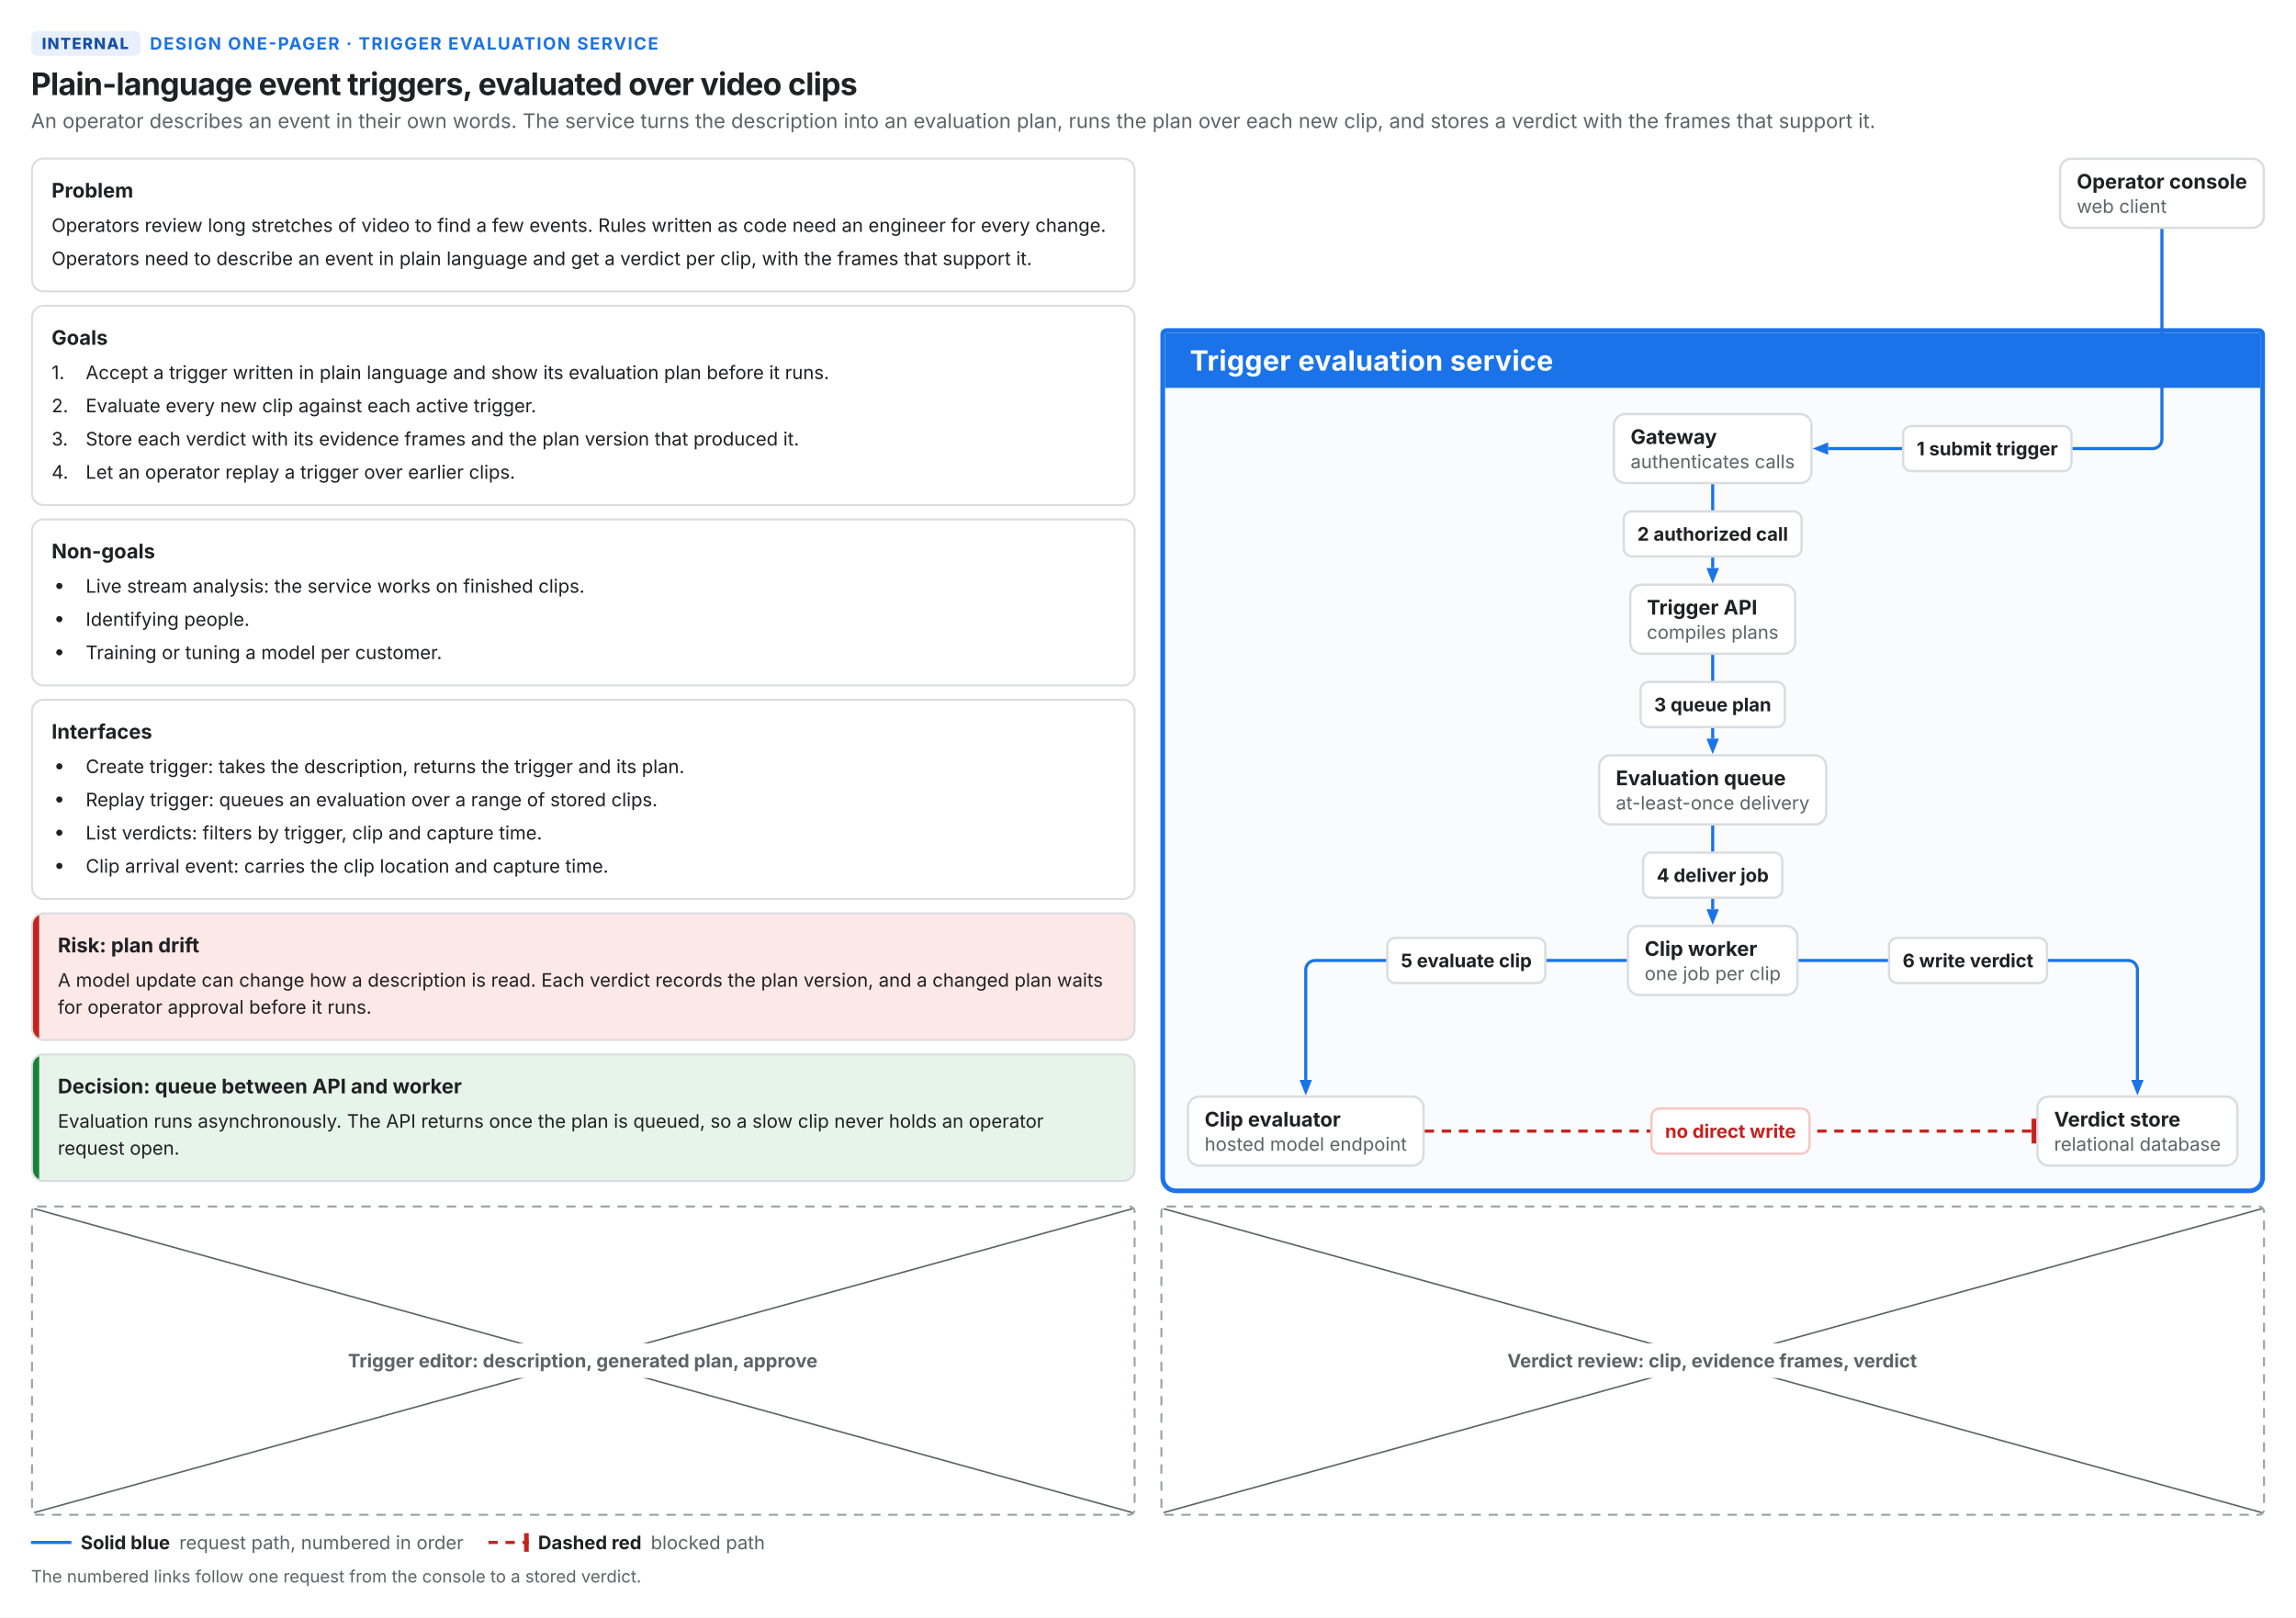
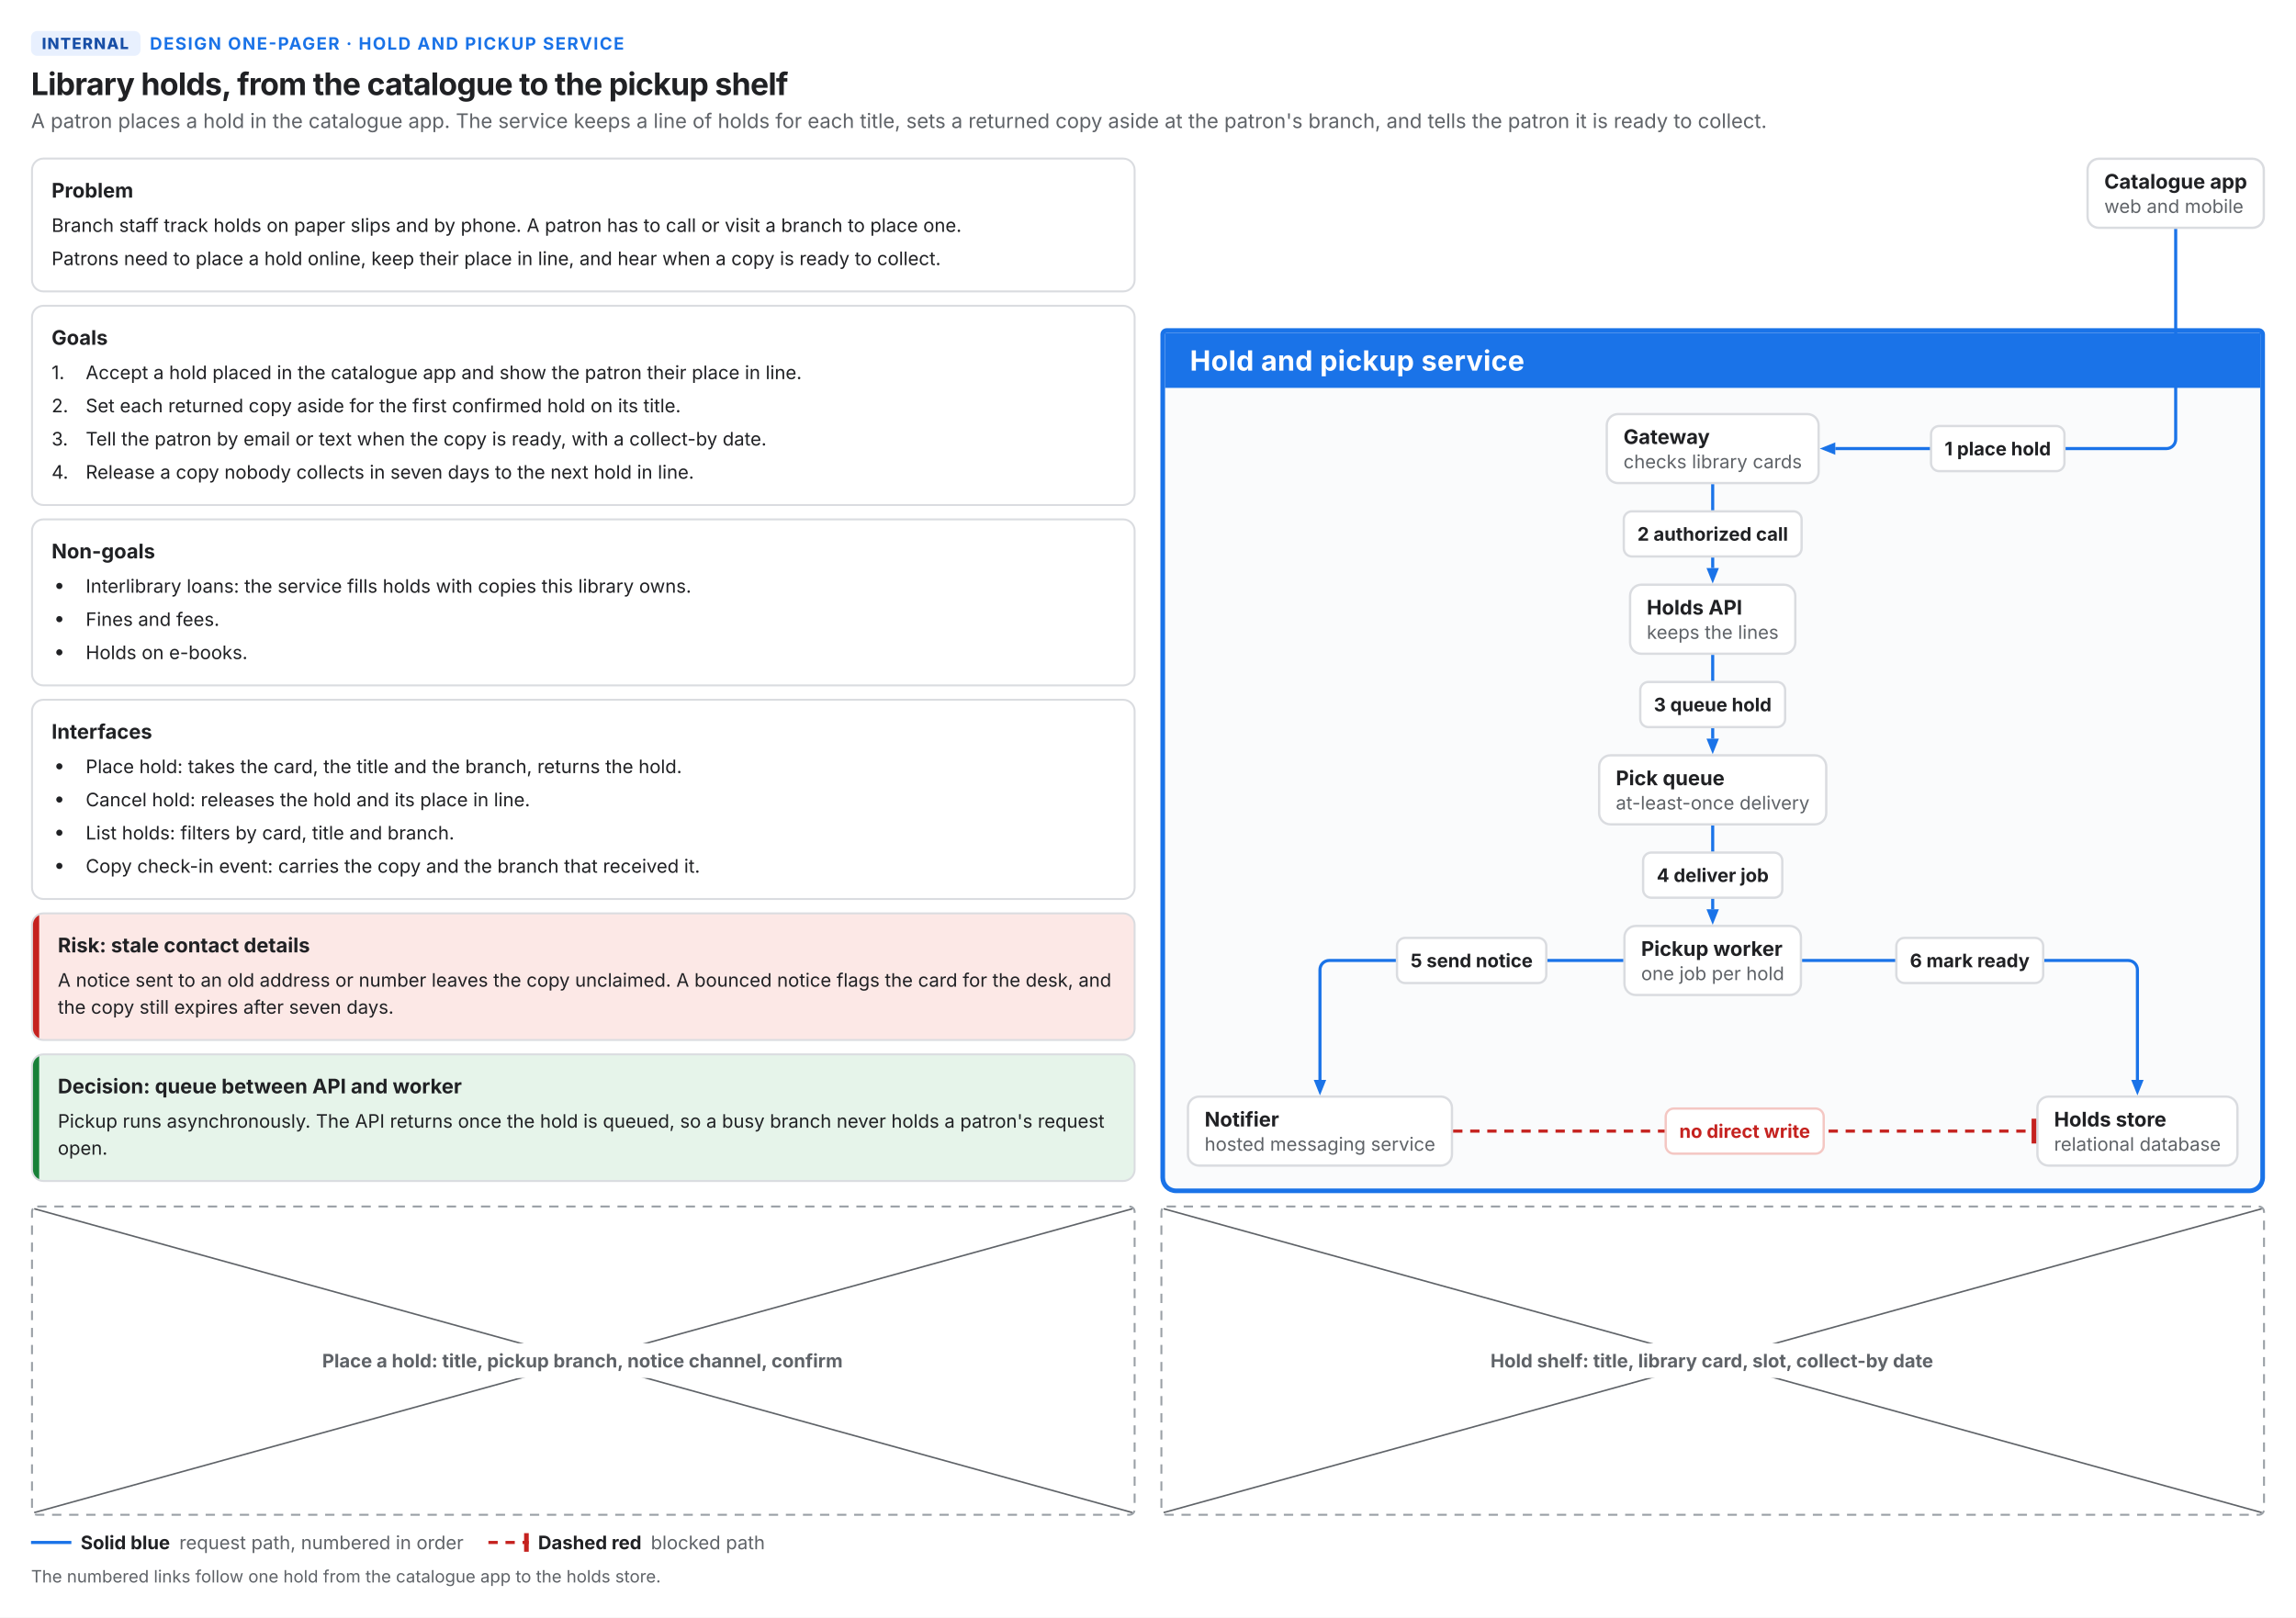
<svg xmlns="http://www.w3.org/2000/svg" width="1480" height="1042.8" viewBox="0 0 1480 1042.8">
  <rect x="0" y="0" width="1480" height="1042.8" fill="#FFFFFF" />
  <defs>
    <marker id="arrow-center-blue" viewBox="0 0 10 8" refX="10" refY="4" markerWidth="10" markerHeight="8" markerUnits="userSpaceOnUse" orient="auto">
      <path d="M 0 0 L 10 4 L 0 8 Z" fill="#1A73E8" />
    </marker>
  </defs>
  <g data-id="" data-tag="Page">
    <g data-id="/kicker" data-tag="Kicker">
      <rect x="20" y="20" width="70.61" height="16" rx="4" fill="#E8F0FE" />
      <text x="27" y="31.64" xml:space="preserve" font-family="Inter" font-size="10" font-weight="800" letter-spacing="0.7" fill="#174EA6">INTERNAL</text>
-       <text x="96.61" y="32" xml:space="preserve" font-family="Inter" font-size="11" font-weight="700" letter-spacing="0.88" fill="#1A73E8">DESIGN ONE-PAGER · TRIGGER EVALUATION SERVICE</text>
+       <text x="96.61" y="32" xml:space="preserve" font-family="Inter" font-size="11" font-weight="700" letter-spacing="0.88" fill="#1A73E8">DESIGN ONE-PAGER · HOLD AND PICKUP SERVICE</text>
    </g>
    <g data-id="/title" data-tag="Title">
-       <text x="20" y="61.28" xml:space="preserve" font-family="Inter" font-size="20" font-weight="700" letter-spacing="-0.4" fill="#202124">Plain-language event triggers, evaluated over video clips</text>
+       <text x="20" y="61.28" xml:space="preserve" font-family="Inter" font-size="20" font-weight="700" letter-spacing="-0.4" fill="#202124">Library holds, from the catalogue to the pickup shelf</text>
    </g>
    <g data-id="/lede" data-tag="Lede">
-       <text x="20" y="82.53" xml:space="preserve" font-family="Inter" font-size="13" font-weight="400" fill="#5F6368">An operator describes an event in their own words. The service turns the description into an evaluation plan, runs the plan over each new clip, and stores a verdict with the frames that support it.</text>
+       <text x="20" y="82.53" xml:space="preserve" font-family="Inter" font-size="13" font-weight="400" fill="#5F6368">A patron places a hold in the catalogue app. The service keeps a line of holds for each title, sets a returned copy aside at the patron's branch, and tells the patron it is ready to collect.</text>
    </g>
    <g data-id="/body" data-tag="Body">
      <g data-id="/body/0" data-tag="Row">
        <g data-id="/body/0/children/0" data-tag="Col">
          <g data-id="/body/0/children/0/children/0" data-tag="Text">
            <rect x="20.63" y="102.22" width="710.75" height="85.65" rx="7.38" fill="#FFFFFF" stroke="#DADCE0" stroke-width="1.25" />
            <text x="33.25" y="127.38" xml:space="preserve" font-family="Inter" font-size="13" font-weight="700" fill="#202124">Problem</text>
-             <text x="33.25" y="149.52" xml:space="preserve" font-family="Inter" font-size="12" font-weight="400" fill="#202124">Operators review long stretches of video to find a few events. Rules written as code need an engineer for every change.</text>
-             <text x="33.25" y="170.92" xml:space="preserve" font-family="Inter" font-size="12" font-weight="400" fill="#202124">Operators need to describe an event in plain language and get a verdict per clip, with the frames that support it.</text>
+             <text x="33.25" y="149.52" xml:space="preserve" font-family="Inter" font-size="12" font-weight="400" fill="#202124">Branch staff track holds on paper slips and by phone. A patron has to call or visit a branch to place one.</text>
+             <text x="33.25" y="170.92" xml:space="preserve" font-family="Inter" font-size="12" font-weight="400" fill="#202124">Patrons need to place a hold online, keep their place in line, and hear when a copy is ready to collect.</text>
          </g>
          <g data-id="/body/0/children/0/children/1" data-tag="Text">
            <rect x="20.63" y="197.13" width="710.75" height="128.45" rx="7.38" fill="#FFFFFF" stroke="#DADCE0" stroke-width="1.25" />
            <text x="33.25" y="222.28" xml:space="preserve" font-family="Inter" font-size="13" font-weight="700" fill="#202124">Goals</text>
            <text x="33.25" y="244.42" xml:space="preserve" font-family="Inter" font-size="12" font-weight="400" fill="#202124">1.</text>
-             <text x="55.25" y="244.42" xml:space="preserve" font-family="Inter" font-size="12" font-weight="400" fill="#202124">Accept a trigger written in plain language and show its evaluation plan before it runs.</text>
+             <text x="55.25" y="244.42" xml:space="preserve" font-family="Inter" font-size="12" font-weight="400" fill="#202124">Accept a hold placed in the catalogue app and show the patron their place in line.</text>
            <text x="33.25" y="265.82" xml:space="preserve" font-family="Inter" font-size="12" font-weight="400" fill="#202124">2.</text>
-             <text x="55.25" y="265.82" xml:space="preserve" font-family="Inter" font-size="12" font-weight="400" fill="#202124">Evaluate every new clip against each active trigger.</text>
+             <text x="55.25" y="265.82" xml:space="preserve" font-family="Inter" font-size="12" font-weight="400" fill="#202124">Set each returned copy aside for the first confirmed hold on its title.</text>
            <text x="33.25" y="287.22" xml:space="preserve" font-family="Inter" font-size="12" font-weight="400" fill="#202124">3.</text>
-             <text x="55.25" y="287.22" xml:space="preserve" font-family="Inter" font-size="12" font-weight="400" fill="#202124">Store each verdict with its evidence frames and the plan version that produced it.</text>
+             <text x="55.25" y="287.22" xml:space="preserve" font-family="Inter" font-size="12" font-weight="400" fill="#202124">Tell the patron by email or text when the copy is ready, with a collect-by date.</text>
            <text x="33.25" y="308.62" xml:space="preserve" font-family="Inter" font-size="12" font-weight="400" fill="#202124">4.</text>
-             <text x="55.25" y="308.62" xml:space="preserve" font-family="Inter" font-size="12" font-weight="400" fill="#202124">Let an operator replay a trigger over earlier clips.</text>
+             <text x="55.25" y="308.62" xml:space="preserve" font-family="Inter" font-size="12" font-weight="400" fill="#202124">Release a copy nobody collects in seven days to the next hold in line.</text>
          </g>
          <g data-id="/body/0/children/0/children/2" data-tag="Text">
            <rect x="20.63" y="334.83" width="710.75" height="107.05" rx="7.38" fill="#FFFFFF" stroke="#DADCE0" stroke-width="1.25" />
            <circle cx="38.25" cy="377.75" r="2" fill="#202124" />
            <circle cx="38.25" cy="399.15" r="2" fill="#202124" />
            <circle cx="38.25" cy="420.55" r="2" fill="#202124" />
            <text x="33.25" y="359.98" xml:space="preserve" font-family="Inter" font-size="13" font-weight="700" fill="#202124">Non-goals</text>
-             <text x="55.25" y="382.12" xml:space="preserve" font-family="Inter" font-size="12" font-weight="400" fill="#202124">Live stream analysis: the service works on finished clips.</text>
-             <text x="55.25" y="403.52" xml:space="preserve" font-family="Inter" font-size="12" font-weight="400" fill="#202124">Identifying people.</text>
-             <text x="55.25" y="424.92" xml:space="preserve" font-family="Inter" font-size="12" font-weight="400" fill="#202124">Training or tuning a model per customer.</text>
+             <text x="55.25" y="382.12" xml:space="preserve" font-family="Inter" font-size="12" font-weight="400" fill="#202124">Interlibrary loans: the service fills holds with copies this library owns.</text>
+             <text x="55.25" y="403.52" xml:space="preserve" font-family="Inter" font-size="12" font-weight="400" fill="#202124">Fines and fees.</text>
+             <text x="55.25" y="424.92" xml:space="preserve" font-family="Inter" font-size="12" font-weight="400" fill="#202124">Holds on e-books.</text>
          </g>
          <g data-id="/body/0/children/0/children/3" data-tag="Text">
            <rect x="20.63" y="451.13" width="710.75" height="128.45" rx="7.38" fill="#FFFFFF" stroke="#DADCE0" stroke-width="1.25" />
            <circle cx="38.25" cy="494.05" r="2" fill="#202124" />
            <circle cx="38.25" cy="515.45" r="2" fill="#202124" />
            <circle cx="38.25" cy="536.85" r="2" fill="#202124" />
            <circle cx="38.25" cy="558.25" r="2" fill="#202124" />
            <text x="33.25" y="476.28" xml:space="preserve" font-family="Inter" font-size="13" font-weight="700" fill="#202124">Interfaces</text>
-             <text x="55.25" y="498.42" xml:space="preserve" font-family="Inter" font-size="12" font-weight="400" fill="#202124">Create trigger: takes the description, returns the trigger and its plan.</text>
-             <text x="55.25" y="519.82" xml:space="preserve" font-family="Inter" font-size="12" font-weight="400" fill="#202124">Replay trigger: queues an evaluation over a range of stored clips.</text>
-             <text x="55.25" y="541.22" xml:space="preserve" font-family="Inter" font-size="12" font-weight="400" fill="#202124">List verdicts: filters by trigger, clip and capture time.</text>
-             <text x="55.25" y="562.62" xml:space="preserve" font-family="Inter" font-size="12" font-weight="400" fill="#202124">Clip arrival event: carries the clip location and capture time.</text>
+             <text x="55.25" y="498.42" xml:space="preserve" font-family="Inter" font-size="12" font-weight="400" fill="#202124">Place hold: takes the card, the title and the branch, returns the hold.</text>
+             <text x="55.25" y="519.82" xml:space="preserve" font-family="Inter" font-size="12" font-weight="400" fill="#202124">Cancel hold: releases the hold and its place in line.</text>
+             <text x="55.25" y="541.22" xml:space="preserve" font-family="Inter" font-size="12" font-weight="400" fill="#202124">List holds: filters by card, title and branch.</text>
+             <text x="55.25" y="562.62" xml:space="preserve" font-family="Inter" font-size="12" font-weight="400" fill="#202124">Copy check-in event: carries the copy and the branch that received it.</text>
          </g>
          <g data-id="/body/0/children/0/children/4" data-tag="Callout">
            <rect x="20.63" y="588.83" width="710.75" height="81.65" rx="7.38" fill="#FCE8E6" stroke="#DADCE0" stroke-width="1.25" />
            <path d="M 25.25 590.04 V 669.26 A 6.75 6.75 0 0 1 21.25 663.1 V 596.2 A 6.75 6.75 0 0 1 25.25 590.04 Z" fill="#C5221F" />
-             <text x="37.25" y="613.98" xml:space="preserve" font-family="Inter" font-size="13" font-weight="700" fill="#202124">Risk: plan drift</text>
-             <text x="37.25" y="636.12" xml:space="preserve" font-family="Inter" font-size="12" font-weight="400" fill="#202124">A model update can change how a description is read. Each verdict records the plan version, and a changed plan waits</text>
-             <text x="37.25" y="653.52" xml:space="preserve" font-family="Inter" font-size="12" font-weight="400" fill="#202124">for operator approval before it runs.</text>
+             <text x="37.25" y="613.98" xml:space="preserve" font-family="Inter" font-size="13" font-weight="700" fill="#202124">Risk: stale contact details</text>
+             <text x="37.25" y="636.12" xml:space="preserve" font-family="Inter" font-size="12" font-weight="400" fill="#202124">A notice sent to an old address or number leaves the copy unclaimed. A bounced notice flags the card for the desk, and</text>
+             <text x="37.25" y="653.52" xml:space="preserve" font-family="Inter" font-size="12" font-weight="400" fill="#202124">the copy still expires after seven days.</text>
          </g>
          <g data-id="/body/0/children/0/children/5" data-tag="Callout">
            <rect x="20.63" y="679.73" width="710.75" height="81.65" rx="7.38" fill="#E6F4EA" stroke="#DADCE0" stroke-width="1.25" />
            <path d="M 25.25 680.94 V 760.16 A 6.75 6.75 0 0 1 21.25 754 V 687.1 A 6.75 6.75 0 0 1 25.25 680.94 Z" fill="#188038" />
            <text x="37.25" y="704.88" xml:space="preserve" font-family="Inter" font-size="13" font-weight="700" fill="#202124">Decision: queue between API and worker</text>
-             <text x="37.25" y="727.02" xml:space="preserve" font-family="Inter" font-size="12" font-weight="400" fill="#202124">Evaluation runs asynchronously. The API returns once the plan is queued, so a slow clip never holds an operator</text>
-             <text x="37.25" y="744.42" xml:space="preserve" font-family="Inter" font-size="12" font-weight="400" fill="#202124">request open.</text>
+             <text x="37.25" y="727.02" xml:space="preserve" font-family="Inter" font-size="12" font-weight="400" fill="#202124">Pickup runs asynchronously. The API returns once the hold is queued, so a busy branch never holds a patron's request</text>
+             <text x="37.25" y="744.42" xml:space="preserve" font-family="Inter" font-size="12" font-weight="400" fill="#202124">open.</text>
          </g>
        </g>
        <g data-id="/body/0/children/1" data-tag="Col">
          <g data-id="/body/0/children/1/children/0" data-tag="Row">
            <g id="console" data-id="/body/0/children/1/children/0/children/0" data-tag="Pcard">
-               <rect x="1327.92" y="102.35" width="131.33" height="44.5" rx="7.25" fill="#FFFFFF" stroke="#DADCE0" stroke-width="1.5" />
-               <text x="1338.67" y="121.63" xml:space="preserve" font-family="Inter" font-size="13" font-weight="700" fill="#202124">Operator console</text>
-               <text x="1338.67" y="137.27" xml:space="preserve" font-family="Inter" font-size="12" font-weight="400" fill="#5F6368">web client</text>
+               <rect x="1345.65" y="102.35" width="113.6" height="44.5" rx="7.25" fill="#FFFFFF" stroke="#DADCE0" stroke-width="1.5" />
+               <text x="1356.4" y="121.63" xml:space="preserve" font-family="Inter" font-size="13" font-weight="700" fill="#202124">Catalogue app</text>
+               <text x="1356.4" y="137.27" xml:space="preserve" font-family="Inter" font-size="12" font-weight="400" fill="#5F6368">web and mobile</text>
            </g>
          </g>
          <g id="cloud" data-id="/body/0/children/1/children/1" data-tag="Zone" data-kind="system">
            <path d="M 752 211.6 H 1456 A 4 4 0 0 1 1460 215.6 V 759.2 A 10 10 0 0 1 1450 769.2 H 758 A 10 10 0 0 1 748 759.2 V 215.6 A 4 4 0 0 1 752 211.6 Z" fill="#FFFFFF" />
            <rect x="751" y="214.6" width="706" height="35.6" fill="#1A73E8" />
            <rect x="751" y="250.2" width="706" height="516" fill="#FAFBFC" />
            <path d="M 752 213.1 H 1456 A 2.5 2.5 0 0 1 1458.5 215.6 V 759.2 A 8.5 8.5 0 0 1 1450 767.7 H 758 A 8.5 8.5 0 0 1 749.5 759.2 V 215.6 A 2.5 2.5 0 0 1 752 213.1 Z" fill="none" stroke="#1A73E8" stroke-width="3" />
-             <text x="767" y="238.95" xml:space="preserve" font-family="Inter" font-size="18" font-weight="700" letter-spacing="0.18" fill="#FFFFFF">Trigger evaluation service</text>
+             <text x="767" y="238.95" xml:space="preserve" font-family="Inter" font-size="18" font-weight="700" letter-spacing="0.18" fill="#FFFFFF">Hold and pickup service</text>
            <g data-id="/body/0/children/1/children/1/children/0" data-tag="Col">
              <g data-id="/body/0/children/1/children/1/children/0/children/0" data-tag="Row">
                <g id="gateway" data-id="/body/0/children/1/children/1/children/0/children/0/children/0" data-tag="Pcard">
-                   <rect x="1040.32" y="266.95" width="127.36" height="44.5" rx="7.25" fill="#FFFFFF" stroke="#DADCE0" stroke-width="1.5" />
-                   <text x="1051.07" y="286.23" xml:space="preserve" font-family="Inter" font-size="13" font-weight="700" fill="#202124">Gateway</text>
-                   <text x="1051.07" y="301.87" xml:space="preserve" font-family="Inter" font-size="12" font-weight="400" fill="#5F6368">authenticates calls</text>
+                   <rect x="1035.73" y="266.95" width="136.55" height="44.5" rx="7.25" fill="#FFFFFF" stroke="#DADCE0" stroke-width="1.5" />
+                   <text x="1046.48" y="286.23" xml:space="preserve" font-family="Inter" font-size="13" font-weight="700" fill="#202124">Gateway</text>
+                   <text x="1046.48" y="301.87" xml:space="preserve" font-family="Inter" font-size="12" font-weight="400" fill="#5F6368">checks library cards</text>
                </g>
              </g>
              <g data-id="/body/0/children/1/children/1/children/0/children/1" data-tag="Row">
                <g id="api" data-id="/body/0/children/1/children/1/children/0/children/1/children/0" data-tag="Pcard">
-                   <rect x="1050.83" y="376.95" width="106.34" height="44.5" rx="7.25" fill="#FFFFFF" stroke="#DADCE0" stroke-width="1.5" />
-                   <text x="1061.58" y="396.23" xml:space="preserve" font-family="Inter" font-size="13" font-weight="700" fill="#202124">Trigger API</text>
-                   <text x="1061.58" y="411.87" xml:space="preserve" font-family="Inter" font-size="12" font-weight="400" fill="#5F6368">compiles plans</text>
+                   <rect x="1050.75" y="376.95" width="106.49" height="44.5" rx="7.25" fill="#FFFFFF" stroke="#DADCE0" stroke-width="1.5" />
+                   <text x="1061.5" y="396.23" xml:space="preserve" font-family="Inter" font-size="13" font-weight="700" fill="#202124">Holds API</text>
+                   <text x="1061.5" y="411.87" xml:space="preserve" font-family="Inter" font-size="12" font-weight="400" fill="#5F6368">keeps the lines</text>
                </g>
              </g>
              <g data-id="/body/0/children/1/children/1/children/0/children/2" data-tag="Row">
                <g id="queue" data-id="/body/0/children/1/children/1/children/0/children/2/children/0" data-tag="Pcard">
                  <rect x="1030.81" y="486.95" width="146.38" height="44.5" rx="7.25" fill="#FFFFFF" stroke="#DADCE0" stroke-width="1.5" />
-                   <text x="1041.56" y="506.23" xml:space="preserve" font-family="Inter" font-size="13" font-weight="700" fill="#202124">Evaluation queue</text>
+                   <text x="1041.56" y="506.23" xml:space="preserve" font-family="Inter" font-size="13" font-weight="700" fill="#202124">Pick queue</text>
                  <text x="1041.56" y="521.87" xml:space="preserve" font-family="Inter" font-size="12" font-weight="400" fill="#5F6368">at-least-once delivery</text>
                </g>
              </g>
              <g data-id="/body/0/children/1/children/1/children/0/children/3" data-tag="Row">
                <g id="worker" data-id="/body/0/children/1/children/1/children/0/children/3/children/0" data-tag="Pcard">
-                   <rect x="1049.38" y="596.95" width="109.23" height="44.5" rx="7.25" fill="#FFFFFF" stroke="#DADCE0" stroke-width="1.5" />
-                   <text x="1060.13" y="616.23" xml:space="preserve" font-family="Inter" font-size="13" font-weight="700" fill="#202124">Clip worker</text>
-                   <text x="1060.13" y="631.87" xml:space="preserve" font-family="Inter" font-size="12" font-weight="400" fill="#5F6368">one job per clip</text>
+                   <rect x="1047.12" y="596.95" width="113.76" height="44.5" rx="7.25" fill="#FFFFFF" stroke="#DADCE0" stroke-width="1.5" />
+                   <text x="1057.87" y="616.23" xml:space="preserve" font-family="Inter" font-size="13" font-weight="700" fill="#202124">Pickup worker</text>
+                   <text x="1057.87" y="631.87" xml:space="preserve" font-family="Inter" font-size="12" font-weight="400" fill="#5F6368">one job per hold</text>
                </g>
              </g>
              <g data-id="/body/0/children/1/children/1/children/0/children/4" data-tag="Row">
                <g id="evaluator" data-id="/body/0/children/1/children/1/children/0/children/4/children/0" data-tag="Pcard">
-                   <rect x="765.75" y="706.95" width="151.88" height="44.5" rx="7.25" fill="#FFFFFF" stroke="#DADCE0" stroke-width="1.5" />
-                   <text x="776.5" y="726.23" xml:space="preserve" font-family="Inter" font-size="13" font-weight="700" fill="#202124">Clip evaluator</text>
-                   <text x="776.5" y="741.87" xml:space="preserve" font-family="Inter" font-size="12" font-weight="400" fill="#5F6368">hosted model endpoint</text>
+                   <rect x="765.75" y="706.95" width="170.19" height="44.5" rx="7.25" fill="#FFFFFF" stroke="#DADCE0" stroke-width="1.5" />
+                   <text x="776.5" y="726.23" xml:space="preserve" font-family="Inter" font-size="13" font-weight="700" fill="#202124">Notifier</text>
+                   <text x="776.5" y="741.87" xml:space="preserve" font-family="Inter" font-size="12" font-weight="400" fill="#5F6368">hosted messaging service</text>
                </g>
                <g id="database" data-id="/body/0/children/1/children/1/children/0/children/4/children/1" data-tag="Pcard">
                  <rect x="1313.31" y="706.95" width="128.94" height="44.5" rx="7.25" fill="#FFFFFF" stroke="#DADCE0" stroke-width="1.5" />
-                   <text x="1324.06" y="726.23" xml:space="preserve" font-family="Inter" font-size="13" font-weight="700" fill="#202124">Verdict store</text>
+                   <text x="1324.06" y="726.23" xml:space="preserve" font-family="Inter" font-size="13" font-weight="700" fill="#202124">Holds store</text>
                  <text x="1324.06" y="741.87" xml:space="preserve" font-family="Inter" font-size="12" font-weight="400" fill="#5F6368">relational database</text>
                </g>
              </g>
            </g>
          </g>
        </g>
      </g>
      <g data-id="/body/1" data-tag="Row">
        <g data-id="/body/1/children/0" data-tag="Frame">
          <line x1="22.06" y1="779.26" x2="729.94" y2="975.14" stroke="#5F6368" stroke-width="1" />
          <line x1="22.06" y1="975.14" x2="729.94" y2="779.26" stroke="#5F6368" stroke-width="1" />
          <rect x="20.63" y="777.82" width="710.75" height="198.75" rx="3.38" fill="none" stroke="#9AA0A6" stroke-width="1.25" stroke-dasharray="6 5" />
-           <rect x="216.29" y="866" width="319.41" height="22.4" rx="4" fill="#FFFFFF" />
-           <text x="224.29" y="881.57" xml:space="preserve" font-family="Inter" font-size="12" font-weight="700" fill="#5F6368">Trigger editor: description, generated plan, approve</text>
+           <rect x="199.67" y="866" width="352.65" height="22.4" rx="4" fill="#FFFFFF" />
+           <text x="207.67" y="881.57" xml:space="preserve" font-family="Inter" font-size="12" font-weight="700" fill="#5F6368">Place a hold: title, pickup branch, notice channel, confirm</text>
        </g>
        <g data-id="/body/1/children/1" data-tag="Frame">
          <line x1="750.06" y1="779.26" x2="1457.94" y2="975.14" stroke="#5F6368" stroke-width="1" />
          <line x1="750.06" y1="975.14" x2="1457.94" y2="779.26" stroke="#5F6368" stroke-width="1" />
          <rect x="748.63" y="777.82" width="710.75" height="198.75" rx="3.38" fill="none" stroke="#9AA0A6" stroke-width="1.25" stroke-dasharray="6 5" />
-           <rect x="963.6" y="866" width="280.81" height="22.4" rx="4" fill="#FFFFFF" />
-           <text x="971.6" y="881.57" xml:space="preserve" font-family="Inter" font-size="12" font-weight="700" fill="#5F6368">Verdict review: clip, evidence frames, verdict</text>
+           <rect x="952.77" y="866" width="302.46" height="22.4" rx="4" fill="#FFFFFF" />
+           <text x="960.77" y="881.57" xml:space="preserve" font-family="Inter" font-size="12" font-weight="700" fill="#5F6368">Hold shelf: title, library card, slot, collect-by date</text>
        </g>
      </g>
    </g>
    <g data-id="/legend" data-tag="Legend">
      <g id="_legend_0" data-id="/legend/0" data-tag="LegendEntry" data-kind="blue">
        <line x1="20" y1="994.4" x2="46" y2="994.4" stroke="#1A73E8" stroke-width="2" />
        <text x="52" y="998.77" xml:space="preserve" font-family="Inter" font-size="12" font-weight="700" fill="#202124">Solid blue</text>
        <text x="115.56" y="998.77" xml:space="preserve" font-family="Inter" font-size="12" font-weight="400" fill="#5F6368">request path, numbered in order</text>
      </g>
      <g id="_legend_1" data-id="/legend/1" data-tag="LegendEntry" data-kind="deny">
        <line x1="314.83" y1="994.4" x2="340.83" y2="994.4" stroke="#C5221F" stroke-width="2" stroke-dasharray="6 5" />
        <rect x="337.83" y="988.4" width="3" height="12" fill="#C5221F" />
        <text x="346.83" y="998.77" xml:space="preserve" font-family="Inter" font-size="12" font-weight="700" fill="#202124">Dashed red</text>
        <text x="419.52" y="998.77" xml:space="preserve" font-family="Inter" font-size="12" font-weight="400" fill="#5F6368">blocked path</text>
      </g>
    </g>
    <g data-id="/foot" data-tag="Foot">
-       <text x="20" y="1020.2" xml:space="preserve" font-family="Inter" font-size="11" font-weight="400" fill="#5F6368">The numbered links follow one request from the console to a stored verdict.</text>
+       <text x="20" y="1020.2" xml:space="preserve" font-family="Inter" font-size="11" font-weight="400" fill="#5F6368">The numbered links follow one hold from the catalogue app to the holds store.</text>
    </g>
  </g>
  <g id="_links_0" data-id="/links/0" data-tag="Link" data-kind="blue" data-from="/body/0/children/1/children/0/children/0" data-to="/body/0/children/1/children/1/children/0/children/0/children/0">
-     <path d="M 1393.58 147.6 L 1393.58 283.2 A 6 6 0 0 1 1387.58 289.2 L 1178.43 289.2" fill="none" stroke="#1A73E8" stroke-width="2" stroke-linejoin="round" />
-     <line x1="1178.43" y1="289.2" x2="1168.43" y2="289.2" stroke="none" marker-end="url(#arrow-center-blue)" />
-     <rect x="1226.76" y="274.65" width="108.5" height="29.1" rx="5.25" fill="#FFFFFF" stroke="#DADCE0" stroke-width="1.5" />
-     <text x="1235.51" y="293.57" xml:space="preserve" font-family="Inter" font-size="12" font-weight="700" fill="#202124">1 submit trigger</text>
+     <path d="M 1402.45 147.6 L 1402.45 283.2 A 6 6 0 0 1 1396.45 289.2 L 1183.02 289.2" fill="none" stroke="#1A73E8" stroke-width="2" stroke-linejoin="round" />
+     <line x1="1183.02" y1="289.2" x2="1173.02" y2="289.2" stroke="none" marker-end="url(#arrow-center-blue)" />
+     <rect x="1244.74" y="274.65" width="86" height="29.1" rx="5.25" fill="#FFFFFF" stroke="#DADCE0" stroke-width="1.5" />
+     <text x="1253.49" y="293.57" xml:space="preserve" font-family="Inter" font-size="12" font-weight="700" fill="#202124">1 place hold</text>
  </g>
  <g id="_links_1" data-id="/links/1" data-tag="Link" data-kind="blue" data-from="/body/0/children/1/children/1/children/0/children/0/children/0" data-to="/body/0/children/1/children/1/children/0/children/1/children/0">
    <path d="M 1104 312.2 L 1104 366.2" fill="none" stroke="#1A73E8" stroke-width="2" stroke-linejoin="round" />
    <line x1="1104" y1="366.2" x2="1104" y2="376.2" stroke="none" marker-end="url(#arrow-center-blue)" />
    <rect x="1046.69" y="329.65" width="114.62" height="29.1" rx="5.25" fill="#FFFFFF" stroke="#DADCE0" stroke-width="1.5" />
    <text x="1055.44" y="348.57" xml:space="preserve" font-family="Inter" font-size="12" font-weight="700" fill="#202124">2 authorized call</text>
  </g>
  <g id="_links_2" data-id="/links/2" data-tag="Link" data-kind="blue" data-from="/body/0/children/1/children/1/children/0/children/1/children/0" data-to="/body/0/children/1/children/1/children/0/children/2/children/0">
    <path d="M 1104 422.2 L 1104 476.2" fill="none" stroke="#1A73E8" stroke-width="2" stroke-linejoin="round" />
    <line x1="1104" y1="476.2" x2="1104" y2="486.2" stroke="none" marker-end="url(#arrow-center-blue)" />
-     <rect x="1057.51" y="439.65" width="92.99" height="29.1" rx="5.25" fill="#FFFFFF" stroke="#DADCE0" stroke-width="1.5" />
-     <text x="1066.26" y="458.57" xml:space="preserve" font-family="Inter" font-size="12" font-weight="700" fill="#202124">3 queue plan</text>
+     <rect x="1057.31" y="439.65" width="93.38" height="29.1" rx="5.25" fill="#FFFFFF" stroke="#DADCE0" stroke-width="1.5" />
+     <text x="1066.06" y="458.57" xml:space="preserve" font-family="Inter" font-size="12" font-weight="700" fill="#202124">3 queue hold</text>
  </g>
  <g id="_links_3" data-id="/links/3" data-tag="Link" data-kind="blue" data-from="/body/0/children/1/children/1/children/0/children/2/children/0" data-to="/body/0/children/1/children/1/children/0/children/3/children/0">
    <path d="M 1104 532.2 L 1104 586.2" fill="none" stroke="#1A73E8" stroke-width="2" stroke-linejoin="round" />
    <line x1="1104" y1="586.2" x2="1104" y2="596.2" stroke="none" marker-end="url(#arrow-center-blue)" />
    <rect x="1059.15" y="549.65" width="89.71" height="29.1" rx="5.25" fill="#FFFFFF" stroke="#DADCE0" stroke-width="1.5" />
    <text x="1067.9" y="568.57" xml:space="preserve" font-family="Inter" font-size="12" font-weight="700" fill="#202124">4 deliver job</text>
  </g>
  <g id="_links_4" data-id="/links/4" data-tag="Link" data-kind="blue" data-from="/body/0/children/1/children/1/children/0/children/3/children/0" data-to="/body/0/children/1/children/1/children/0/children/4/children/0">
-     <path d="M 1048.63 619.2 L 847.69 619.2 A 6 6 0 0 0 841.69 625.2 L 841.69 696.2" fill="none" stroke="#1A73E8" stroke-width="2" stroke-linejoin="round" />
-     <line x1="841.69" y1="696.2" x2="841.69" y2="706.2" stroke="none" marker-end="url(#arrow-center-blue)" />
-     <rect x="894.23" y="604.65" width="101.87" height="29.1" rx="5.25" fill="#FFFFFF" stroke="#DADCE0" stroke-width="1.5" />
-     <text x="902.98" y="623.57" xml:space="preserve" font-family="Inter" font-size="12" font-weight="700" fill="#202124">5 evaluate clip</text>
+     <path d="M 1046.37 619.2 L 856.85 619.2 A 6 6 0 0 0 850.85 625.2 L 850.85 696.2" fill="none" stroke="#1A73E8" stroke-width="2" stroke-linejoin="round" />
+     <line x1="850.85" y1="696.2" x2="850.85" y2="706.2" stroke="none" marker-end="url(#arrow-center-blue)" />
+     <rect x="900.49" y="604.65" width="96.24" height="29.1" rx="5.25" fill="#FFFFFF" stroke="#DADCE0" stroke-width="1.5" />
+     <text x="909.24" y="623.57" xml:space="preserve" font-family="Inter" font-size="12" font-weight="700" fill="#202124">5 send notice</text>
  </g>
  <g id="_links_5" data-id="/links/5" data-tag="Link" data-kind="blue" data-from="/body/0/children/1/children/1/children/0/children/3/children/0" data-to="/body/0/children/1/children/1/children/0/children/4/children/1">
-     <path d="M 1159.37 619.2 L 1371.78 619.2 A 6 6 0 0 1 1377.78 625.2 L 1377.78 696.2" fill="none" stroke="#1A73E8" stroke-width="2" stroke-linejoin="round" />
+     <path d="M 1161.63 619.2 L 1371.78 619.2 A 6 6 0 0 1 1377.78 625.2 L 1377.78 696.2" fill="none" stroke="#1A73E8" stroke-width="2" stroke-linejoin="round" />
    <line x1="1377.78" y1="696.2" x2="1377.78" y2="706.2" stroke="none" marker-end="url(#arrow-center-blue)" />
-     <rect x="1217.68" y="604.65" width="101.79" height="29.1" rx="5.25" fill="#FFFFFF" stroke="#DADCE0" stroke-width="1.5" />
-     <text x="1226.43" y="623.57" xml:space="preserve" font-family="Inter" font-size="12" font-weight="700" fill="#202124">6 write verdict</text>
+     <rect x="1222.37" y="604.65" width="94.67" height="29.1" rx="5.25" fill="#FFFFFF" stroke="#DADCE0" stroke-width="1.5" />
+     <text x="1231.12" y="623.57" xml:space="preserve" font-family="Inter" font-size="12" font-weight="700" fill="#202124">6 mark ready</text>
  </g>
  <g id="_links_6" data-id="/links/6" data-tag="Link" data-kind="deny" data-from="/body/0/children/1/children/1/children/0/children/4/children/0" data-to="/body/0/children/1/children/1/children/0/children/4/children/1">
-     <path d="M 918.38 729.2 L 1309.56 729.2" fill="none" stroke="#C5221F" stroke-width="2" stroke-dasharray="6 5" stroke-linejoin="round" />
+     <path d="M 936.69 729.2 L 1309.56 729.2" fill="none" stroke="#C5221F" stroke-width="2" stroke-dasharray="6 5" stroke-linejoin="round" />
    <rect x="1309.56" y="721.2" width="3" height="16" fill="#C5221F" />
-     <rect x="1064.55" y="714.65" width="101.85" height="29.1" rx="5.25" fill="#FFFFFF" stroke="#F4C7C3" stroke-width="1.5" />
-     <text x="1073.3" y="733.57" xml:space="preserve" font-family="Inter" font-size="12" font-weight="700" fill="#C5221F">no direct write</text>
+     <rect x="1073.71" y="714.65" width="101.85" height="29.1" rx="5.25" fill="#FFFFFF" stroke="#F4C7C3" stroke-width="1.5" />
+     <text x="1082.46" y="733.57" xml:space="preserve" font-family="Inter" font-size="12" font-weight="700" fill="#C5221F">no direct write</text>
  </g>
</svg>
